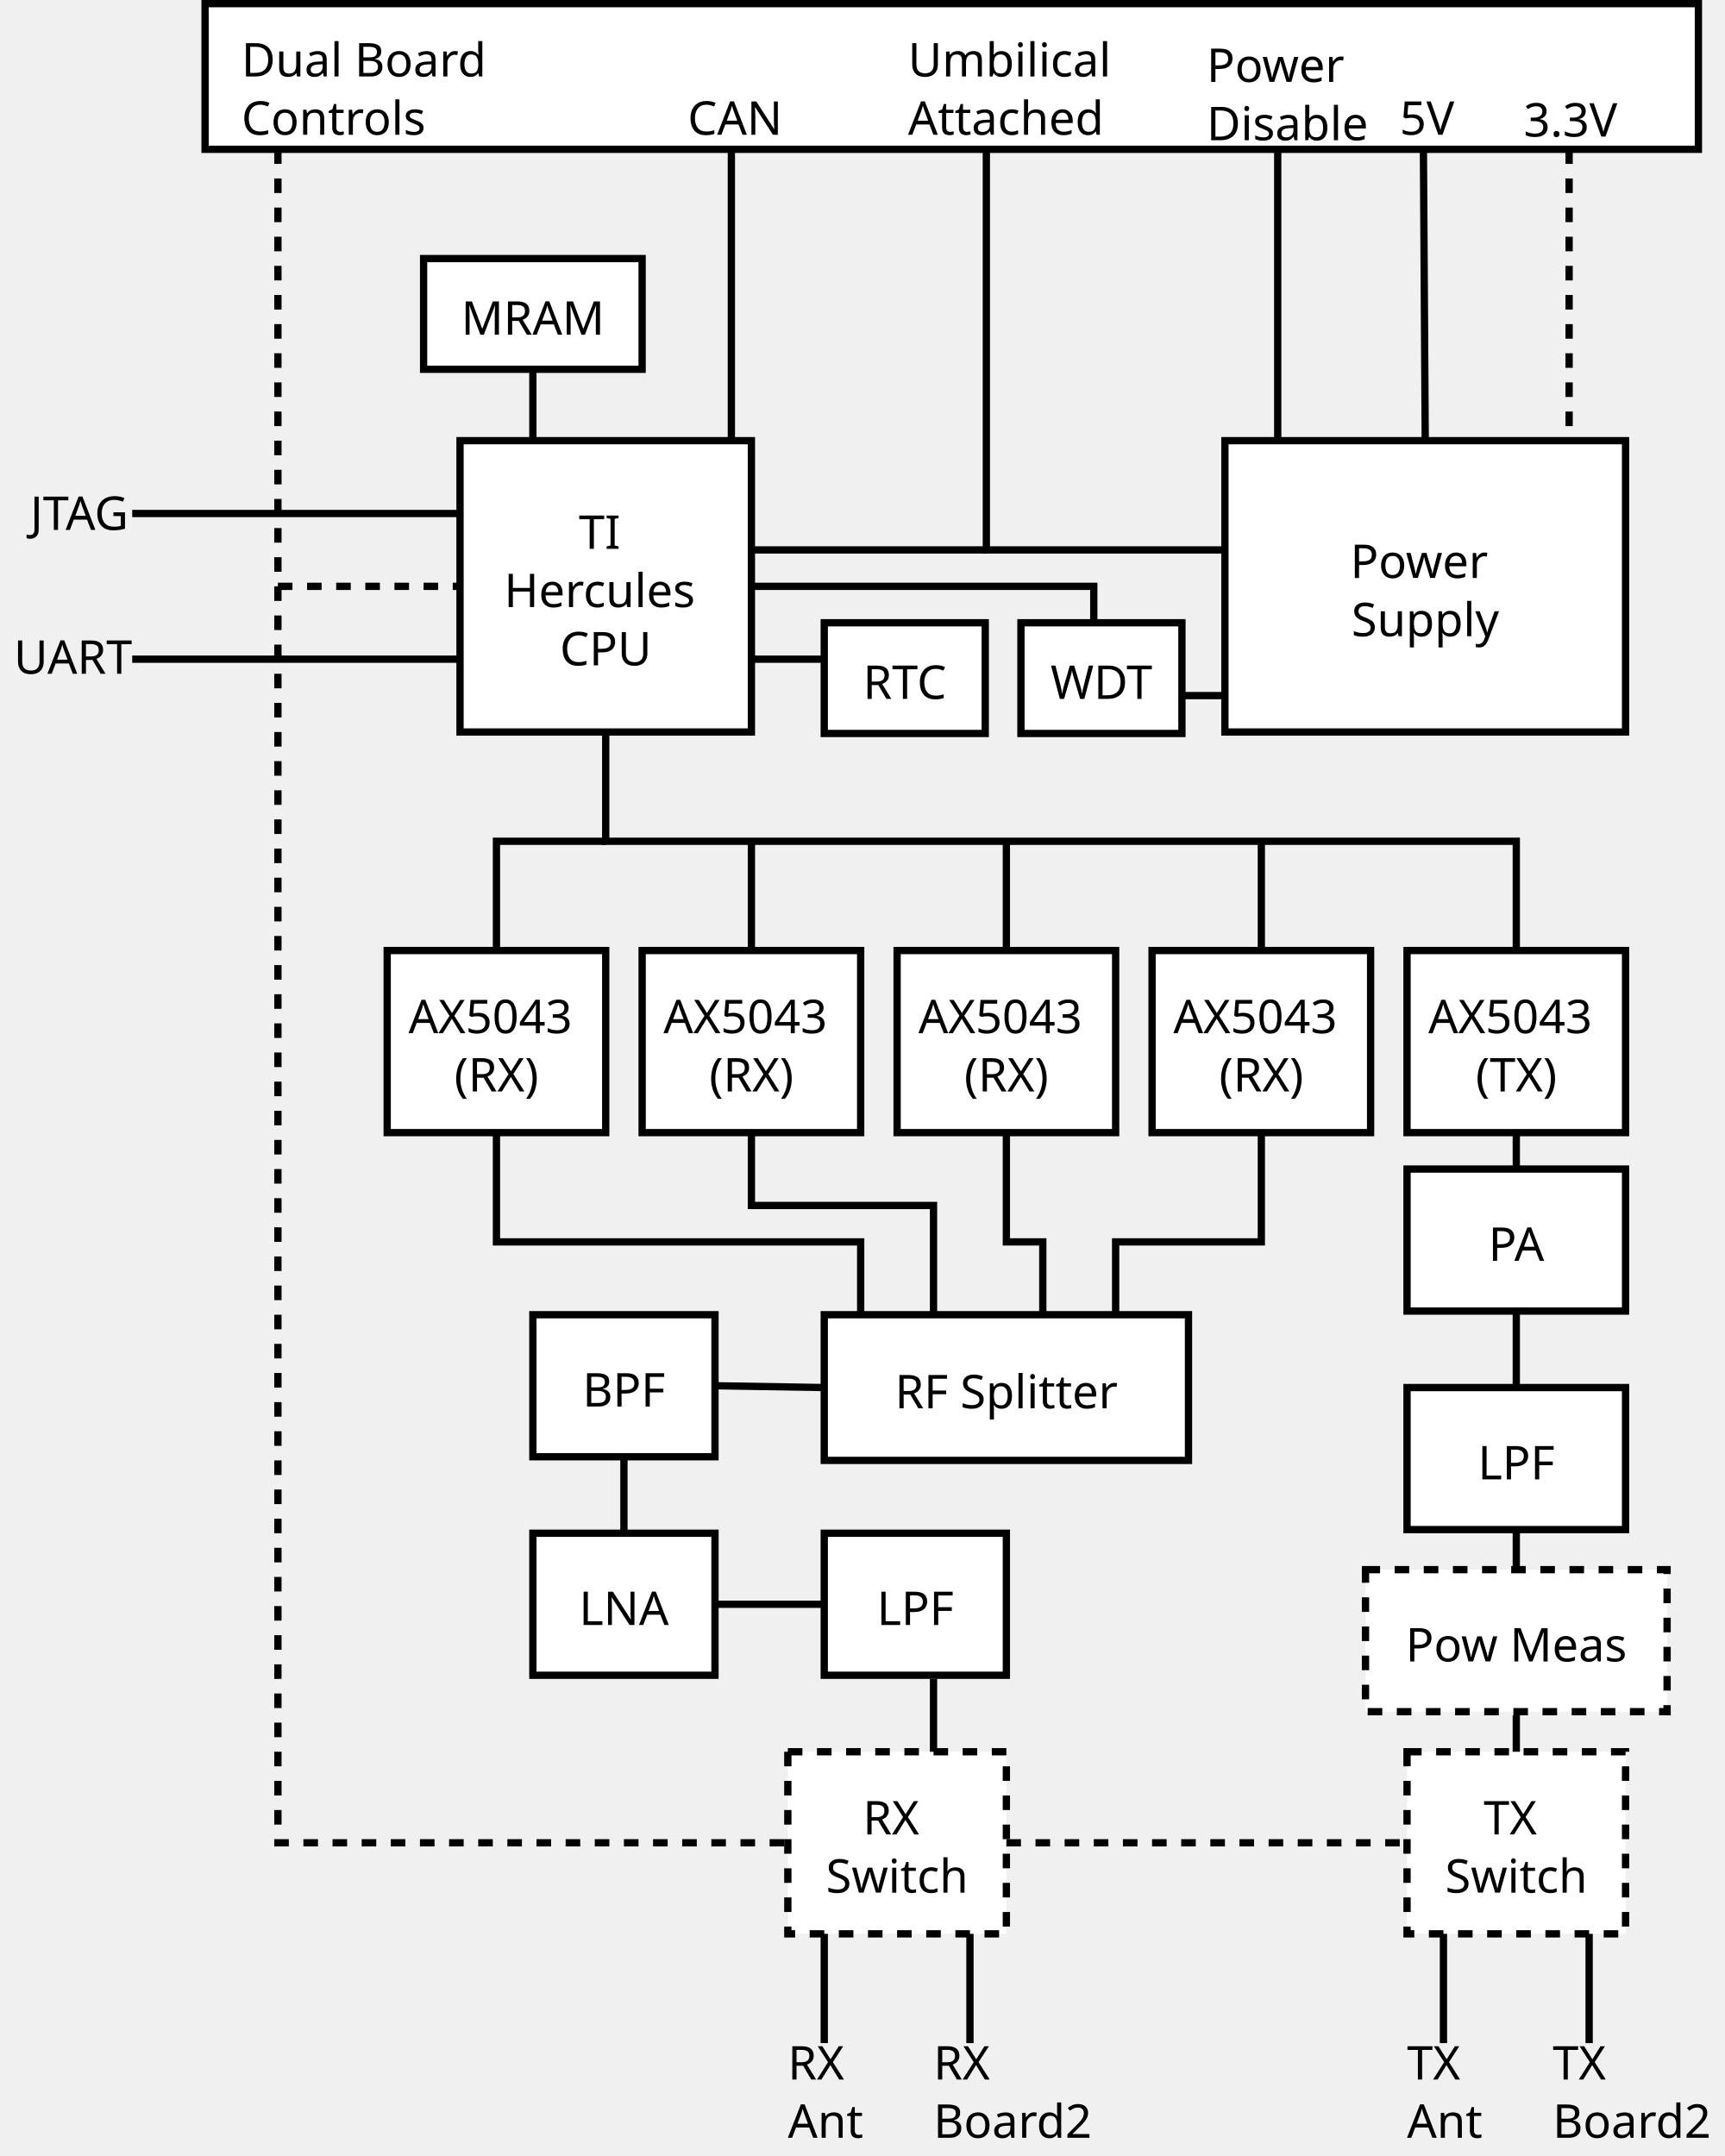
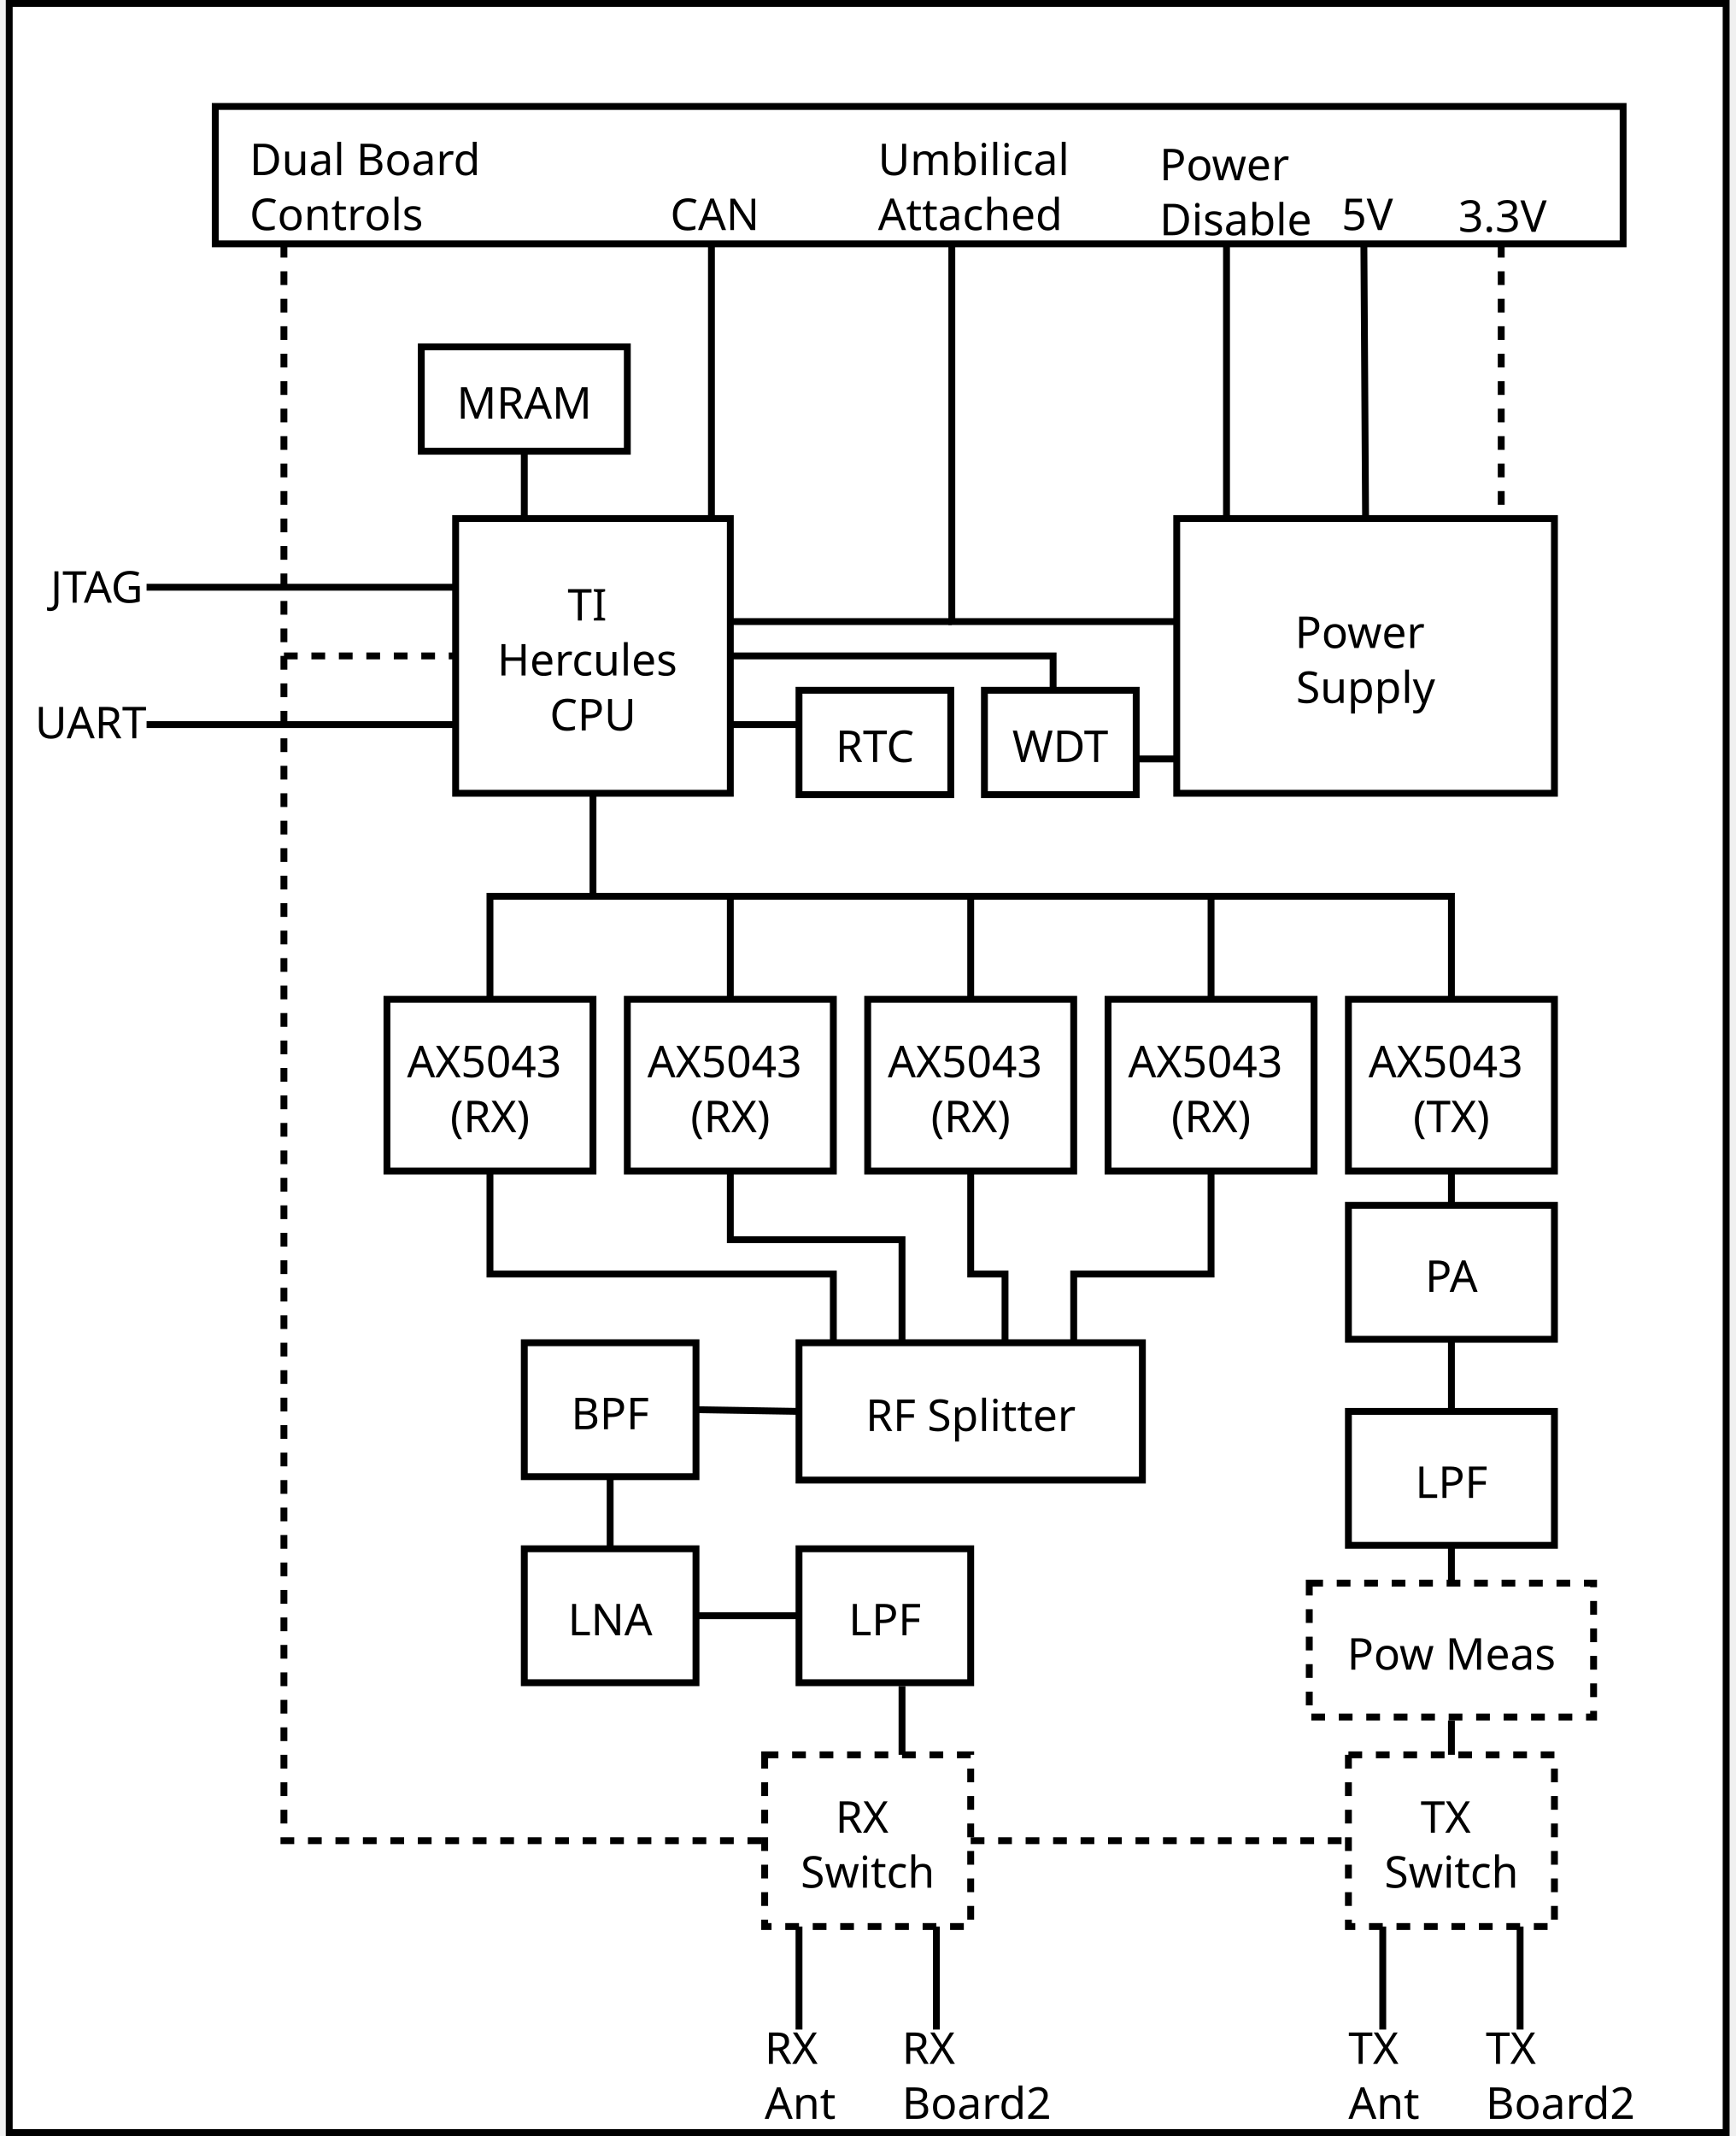
- <svg xmlns="http://www.w3.org/2000/svg" width="24cm" height="30cm" viewBox="167 129 467 592">
+ <svg xmlns="http://www.w3.org/2000/svg" width="26cm" height="32cm" viewBox="159 99 502 622">
+   <defs />
  <g id="Background">
+     <rect style="fill: #ffffff; fill-opacity: 1; stroke-opacity: 1; stroke-width: 2; stroke: #000000" x="160" y="100" width="500" height="620" rx="0" ry="0" />
    <g>
      <rect style="fill: #ffffff; fill-opacity: 1; stroke-opacity: 1; stroke-width: 2; stroke: #000000" x="290" y="250" width="80" height="80" rx="0" ry="0" />
      <text font-size="12.8" style="fill: #000000; fill-opacity: 1; stroke: none;text-anchor:middle;font-family:sans-serif;font-style:normal;font-weight:normal" x="330" y="279.7">
        <tspan x="330" y="279.7">TI</tspan>
        <tspan x="330" y="295.7">Hercules</tspan>
        <tspan x="330" y="311.7">CPU</tspan>
      </text>
    </g>
    <g>
      <rect style="fill: #ffffff; fill-opacity: 1; stroke-opacity: 1; stroke-width: 2; stroke: #000000" x="500" y="250" width="110" height="80" rx="0" ry="0" />
      <text font-size="12.8" style="fill: #000000; fill-opacity: 1; stroke: none;text-anchor:middle;font-family:sans-serif;font-style:normal;font-weight:normal" x="555" y="287.7">
        <tspan x="555" y="287.7">Power</tspan>
        <tspan x="555" y="303.7">Supply</tspan>
      </text>
    </g>
    <g>
      <rect style="fill: #ffffff; fill-opacity: 1; stroke-opacity: 1; stroke-width: 2; stroke: #000000" x="220" y="130" width="410" height="40" rx="0" ry="0" />
      <text font-size="12.8" style="fill: #000000; fill-opacity: 1; stroke: none;text-anchor:middle;font-family:sans-serif;font-style:normal;font-weight:normal" x="425" y="155.7">
        <tspan x="425" y="155.7" />
      </text>
    </g>
    <line style="fill: none; stroke-opacity: 1; stroke-width: 2; stroke: #000000" x1="554.5" y1="170" x2="555" y2="250" />
    <text font-size="12.8" style="fill: #000000; fill-opacity: 1; stroke: none;text-anchor:start;font-family:sans-serif;font-style:normal;font-weight:normal" x="548" y="166">
      <tspan x="548" y="166">5V</tspan>
    </text>
    <line style="fill: none; stroke-opacity: 1; stroke-width: 2; stroke-dasharray: 4; stroke: #000000" x1="594.5" y1="170" x2="594.5" y2="250" />
    <text font-size="12.8" style="fill: #000000; fill-opacity: 1; stroke: none;text-anchor:start;font-family:sans-serif;font-style:normal;font-weight:normal" x="582" y="166.5">
      <tspan x="582" y="166.5">3.3V</tspan>
    </text>
    <text font-size="12.8" style="fill: #000000; fill-opacity: 1; stroke: none;text-anchor:start;font-family:sans-serif;font-style:normal;font-weight:normal" x="495" y="151.5">
      <tspan x="495" y="151.5">Power</tspan>
      <tspan x="495" y="167.5">Disable</tspan>
    </text>
    <line style="fill: none; stroke-opacity: 1; stroke-width: 2; stroke: #000000" x1="514.5" y1="170" x2="514.5" y2="250" />
    <polyline style="fill: none; stroke-opacity: 1; stroke-width: 2; stroke: #000000" points="434.5,170 434.5,280 500,280 500,280 " />
    <line style="fill: none; stroke-opacity: 1; stroke-width: 2; stroke: #000000" x1="434.5" y1="280" x2="370" y2="280" />
    <text font-size="12.8" style="fill: #000000; fill-opacity: 1; stroke: none;text-anchor:start;font-family:sans-serif;font-style:normal;font-weight:normal" x="413" y="150">
      <tspan x="413" y="150">Umbilical</tspan>
      <tspan x="413" y="166">Attached</tspan>
    </text>
    <line style="fill: none; stroke-opacity: 1; stroke-width: 2; stroke: #000000" x1="364.5" y1="170" x2="364.5" y2="250" />
    <text font-size="12.8" style="fill: #000000; fill-opacity: 1; stroke: none;text-anchor:start;font-family:sans-serif;font-style:normal;font-weight:normal" x="352.5" y="166">
      <tspan x="352.5" y="166">CAN</tspan>
    </text>
    <g>
      <rect style="fill: #ffffff; fill-opacity: 1; stroke-opacity: 1; stroke-width: 2; stroke: #000000" x="270" y="390" width="60" height="50" rx="0" ry="0" />
      <text font-size="12.8" style="fill: #000000; fill-opacity: 1; stroke: none;text-anchor:middle;font-family:sans-serif;font-style:normal;font-weight:normal" x="300" y="412.7">
        <tspan x="300" y="412.7">AX5043</tspan>
        <tspan x="300" y="428.7">(RX)</tspan>
      </text>
    </g>
    <polyline style="fill: none; stroke-opacity: 1; stroke-width: 2; stroke: #000000" points="330,330 330,360 580,360 580,390 " />
    <polyline style="fill: none; stroke-opacity: 1; stroke-width: 2; stroke: #000000" points="330,360 300,360 300,390 " />
    <g>
      <rect style="fill: #ffffff; fill-opacity: 1; stroke-opacity: 1; stroke-width: 2; stroke: #000000" x="340" y="390" width="60" height="50" rx="0" ry="0" />
      <text font-size="12.8" style="fill: #000000; fill-opacity: 1; stroke: none;text-anchor:middle;font-family:sans-serif;font-style:normal;font-weight:normal" x="370" y="412.7">
        <tspan x="370" y="412.7">AX5043</tspan>
        <tspan x="370" y="428.7">(RX)</tspan>
      </text>
    </g>
    <g>
      <rect style="fill: #ffffff; fill-opacity: 1; stroke-opacity: 1; stroke-width: 2; stroke: #000000" x="410" y="390" width="60" height="50" rx="0" ry="0" />
      <text font-size="12.8" style="fill: #000000; fill-opacity: 1; stroke: none;text-anchor:middle;font-family:sans-serif;font-style:normal;font-weight:normal" x="440" y="412.7">
        <tspan x="440" y="412.7">AX5043</tspan>
        <tspan x="440" y="428.7">(RX)</tspan>
      </text>
    </g>
    <g>
      <rect style="fill: #ffffff; fill-opacity: 1; stroke-opacity: 1; stroke-width: 2; stroke: #000000" x="480" y="390" width="60" height="50" rx="0" ry="0" />
      <text font-size="12.8" style="fill: #000000; fill-opacity: 1; stroke: none;text-anchor:middle;font-family:sans-serif;font-style:normal;font-weight:normal" x="510" y="412.7">
        <tspan x="510" y="412.7">AX5043</tspan>
        <tspan x="510" y="428.7">(RX)</tspan>
      </text>
    </g>
    <g>
      <rect style="fill: #ffffff; fill-opacity: 1; stroke-opacity: 1; stroke-width: 2; stroke: #000000" x="550" y="390" width="60" height="50" rx="0" ry="0" />
      <text font-size="12.8" style="fill: #000000; fill-opacity: 1; stroke: none;text-anchor:middle;font-family:sans-serif;font-style:normal;font-weight:normal" x="580" y="412.7">
        <tspan x="580" y="412.7">AX5043</tspan>
        <tspan x="580" y="428.7">(TX)</tspan>
      </text>
    </g>
    <line style="fill: none; stroke-opacity: 1; stroke-width: 2; stroke: #000000" x1="370" y1="390" x2="370" y2="360" />
    <line style="fill: none; stroke-opacity: 1; stroke-width: 2; stroke: #000000" x1="440" y1="390" x2="440" y2="360" />
    <line style="fill: none; stroke-opacity: 1; stroke-width: 2; stroke: #000000" x1="510" y1="390" x2="510" y2="360" />
    <g>
      <rect style="fill: #ffffff; fill-opacity: 1; stroke-opacity: 1; stroke-width: 2; stroke: #000000" x="390" y="490" width="100" height="40" rx="0" ry="0" />
      <text font-size="12.8" style="fill: #000000; fill-opacity: 1; stroke: none;text-anchor:middle;font-family:sans-serif;font-style:normal;font-weight:normal" x="440" y="515.7">
        <tspan x="440" y="515.7">RF Splitter</tspan>
      </text>
    </g>
    <g>
      <rect style="fill: #ffffff; fill-opacity: 1; stroke-opacity: 1; stroke-width: 2; stroke: #000000" x="310" y="550" width="50" height="39" rx="0" ry="0" />
      <text font-size="12.8" style="fill: #000000; fill-opacity: 1; stroke: none;text-anchor:middle;font-family:sans-serif;font-style:normal;font-weight:normal" x="335" y="575.2">
        <tspan x="335" y="575.2">LNA</tspan>
      </text>
    </g>
    <g>
      <rect style="fill: #ffffff; fill-opacity: 1; stroke-opacity: 1; stroke-width: 2; stroke: #000000" x="310" y="490" width="50" height="39" rx="0" ry="0" />
      <text font-size="12.8" style="fill: #000000; fill-opacity: 1; stroke: none;text-anchor:middle;font-family:sans-serif;font-style:normal;font-weight:normal" x="335" y="515.2">
        <tspan x="335" y="515.2">BPF</tspan>
      </text>
    </g>
    <g>
      <rect style="fill: #ffffff; fill-opacity: 1; stroke-opacity: 1; stroke-width: 2; stroke: #000000" x="390" y="550" width="50" height="39" rx="0" ry="0" />
      <text font-size="12.8" style="fill: #000000; fill-opacity: 1; stroke: none;text-anchor:middle;font-family:sans-serif;font-style:normal;font-weight:normal" x="415" y="575.2">
        <tspan x="415" y="575.2">LPF</tspan>
      </text>
    </g>
    <g>
      <rect style="fill: #ffffff; fill-opacity: 1; stroke-opacity: 1; stroke-width: 2; stroke-dasharray: 4; stroke: #000000" x="380" y="610" width="60" height="50" rx="0" ry="0" />
      <text font-size="12.8" style="fill: #000000; fill-opacity: 1; stroke: none;text-anchor:middle;font-family:sans-serif;font-style:normal;font-weight:normal" x="410" y="632.7">
        <tspan x="410" y="632.7">RX</tspan>
        <tspan x="410" y="648.7">Switch</tspan>
      </text>
    </g>
    <line style="fill: none; stroke-opacity: 1; stroke-width: 2; stroke: #000000" x1="420" y1="610" x2="420" y2="590" />
    <line style="fill: none; stroke-opacity: 1; stroke-width: 2; stroke: #000000" x1="390" y1="569.5" x2="360" y2="569.5" />
    <line style="fill: none; stroke-opacity: 1; stroke-width: 2; stroke: #000000" x1="335" y1="550" x2="335" y2="529" />
    <line style="fill: none; stroke-opacity: 1; stroke-width: 2; stroke: #000000" x1="360" y1="509.5" x2="390" y2="510" />
    <polyline style="fill: none; stroke-opacity: 1; stroke-width: 2; stroke: #000000" points="400,490 400,470 300,470 300,440 " />
    <polyline style="fill: none; stroke-opacity: 1; stroke-width: 2; stroke: #000000" points="420,490 420,460 370,460 370,440 " />
    <polyline style="fill: none; stroke-opacity: 1; stroke-width: 2; stroke: #000000" points="450,490 450,470 440,470 440,440 " />
    <polyline style="fill: none; stroke-opacity: 1; stroke-width: 2; stroke: #000000" points="470,490 470,470 510,470 510,440 " />
    <g>
      <rect style="fill: #ffffff; fill-opacity: 1; stroke-opacity: 1; stroke-width: 2; stroke: #000000" x="550" y="450" width="60" height="39" rx="0" ry="0" />
      <text font-size="12.8" style="fill: #000000; fill-opacity: 1; stroke: none;text-anchor:middle;font-family:sans-serif;font-style:normal;font-weight:normal" x="580" y="475.2">
        <tspan x="580" y="475.2">PA</tspan>
      </text>
    </g>
    <g>
      <rect style="fill: #ffffff; fill-opacity: 1; stroke-opacity: 1; stroke-width: 2; stroke: #000000" x="550" y="510" width="60" height="39" rx="0" ry="0" />
      <text font-size="12.8" style="fill: #000000; fill-opacity: 1; stroke: none;text-anchor:middle;font-family:sans-serif;font-style:normal;font-weight:normal" x="580" y="535.2">
        <tspan x="580" y="535.2">LPF</tspan>
      </text>
    </g>
    <g>
      <rect style="fill: #ffffff; fill-opacity: 1; stroke-opacity: 1; stroke-width: 2; stroke-dasharray: 4; stroke: #000000" x="550" y="610" width="60" height="50" rx="0" ry="0" />
      <text font-size="12.8" style="fill: #000000; fill-opacity: 1; stroke: none;text-anchor:middle;font-family:sans-serif;font-style:normal;font-weight:normal" x="580" y="632.7">
        <tspan x="580" y="632.7">TX</tspan>
        <tspan x="580" y="648.7">Switch</tspan>
      </text>
    </g>
    <polyline style="fill: none; stroke-opacity: 1; stroke-width: 2; stroke-dasharray: 4; stroke: #000000" points="240,170 240,635 380,635 380,635 " />
    <line style="fill: none; stroke-opacity: 1; stroke-width: 2; stroke-dasharray: 4; stroke: #000000" x1="440" y1="635" x2="550" y2="635" />
    <line style="fill: none; stroke-opacity: 1; stroke-width: 2; stroke: #000000" x1="580" y1="440" x2="580" y2="450" />
    <line style="fill: none; stroke-opacity: 1; stroke-width: 2; stroke: #000000" x1="580" y1="489" x2="580" y2="510" />
    <line style="fill: none; stroke-opacity: 1; stroke-width: 2; stroke: #000000" x1="580" y1="600" x2="580" y2="610" />
    <text font-size="12.8" style="fill: #000000; fill-opacity: 1; stroke: none;text-anchor:start;font-family:sans-serif;font-style:normal;font-weight:normal" x="230" y="150">
      <tspan x="230" y="150">Dual Board</tspan>
      <tspan x="230" y="166">Controls</tspan>
    </text>
    <g>
      <rect style="fill: #ffffff; fill-opacity: 1; stroke-opacity: 1; stroke-width: 2; stroke: #000000" x="390" y="300" width="44.2" height="30.4" rx="0" ry="0" />
      <text font-size="12.8" style="fill: #000000; fill-opacity: 1; stroke: none;text-anchor:middle;font-family:sans-serif;font-style:normal;font-weight:normal" x="412.1" y="320.9">
        <tspan x="412.1" y="320.9">RTC</tspan>
      </text>
    </g>
    <line style="fill: none; stroke-opacity: 1; stroke-width: 2; stroke: #000000" x1="370" y1="310" x2="390" y2="310" />
    <line style="fill: none; stroke-opacity: 1; stroke-width: 2; stroke-dasharray: 4; stroke: #000000" x1="240" y1="290" x2="290" y2="290" />
    <line style="fill: none; stroke-opacity: 1; stroke-width: 2; stroke: #000000" x1="390" y1="660" x2="390" y2="690" />
    <line style="fill: none; stroke-opacity: 1; stroke-width: 2; stroke: #000000" x1="430" y1="660" x2="430" y2="690" />
    <line style="fill: none; stroke-opacity: 1; stroke-width: 2; stroke: #000000" x1="560" y1="660" x2="560" y2="690" />
    <line style="fill: none; stroke-opacity: 1; stroke-width: 2; stroke: #000000" x1="600" y1="660" x2="600" y2="690" />
    <text font-size="12.8" style="fill: #000000; fill-opacity: 1; stroke: none;text-anchor:start;font-family:sans-serif;font-style:normal;font-weight:normal" x="380" y="700">
      <tspan x="380" y="700">RX</tspan>
      <tspan x="380" y="716">Ant</tspan>
    </text>
    <text font-size="12.8" style="fill: #000000; fill-opacity: 1; stroke: none;text-anchor:start;font-family:sans-serif;font-style:normal;font-weight:normal" x="420" y="700">
      <tspan x="420" y="700">RX</tspan>
      <tspan x="420" y="716">Board2</tspan>
    </text>
    <text font-size="12.8" style="fill: #000000; fill-opacity: 1; stroke: none;text-anchor:start;font-family:sans-serif;font-style:normal;font-weight:normal" x="550" y="700">
      <tspan x="550" y="700">TX</tspan>
      <tspan x="550" y="716">Ant</tspan>
    </text>
    <text font-size="12.8" style="fill: #000000; fill-opacity: 1; stroke: none;text-anchor:start;font-family:sans-serif;font-style:normal;font-weight:normal" x="590" y="700">
      <tspan x="590" y="700">TX</tspan>
      <tspan x="590" y="716">Board2</tspan>
    </text>
    <g>
      <rect style="fill: #ffffff; fill-opacity: 1; stroke-opacity: 1; stroke-width: 2; stroke: #000000" x="280" y="200" width="60" height="30.4" rx="0" ry="0" />
      <text font-size="12.8" style="fill: #000000; fill-opacity: 1; stroke: none;text-anchor:middle;font-family:sans-serif;font-style:normal;font-weight:normal" x="310" y="220.9">
        <tspan x="310" y="220.9">MRAM</tspan>
      </text>
    </g>
    <line style="fill: none; stroke-opacity: 1; stroke-width: 2; stroke: #000000" x1="310" y1="230.4" x2="310" y2="250" />
    <line style="fill: none; stroke-opacity: 1; stroke-width: 2; stroke: #000000" x1="290" y1="310" x2="200" y2="310" />
    <line style="fill: none; stroke-opacity: 1; stroke-width: 2; stroke: #000000" x1="290" y1="270" x2="200" y2="270" />
    <text font-size="12.8" style="fill: #000000; fill-opacity: 1; stroke: none;text-anchor:start;font-family:sans-serif;font-style:normal;font-weight:normal" x="180" y="110">
      <tspan x="180" y="110" />
    </text>
    <text font-size="12.8" style="fill: #000000; fill-opacity: 1; stroke: none;text-anchor:start;font-family:sans-serif;font-style:normal;font-weight:normal" x="172" y="274.5">
      <tspan x="172" y="274.5">JTAG</tspan>
    </text>
    <text font-size="12.8" style="fill: #000000; fill-opacity: 1; stroke: none;text-anchor:start;font-family:sans-serif;font-style:normal;font-weight:normal" x="167.5" y="314">
      <tspan x="167.5" y="314">UART</tspan>
    </text>
    <g>
      <rect style="fill: #ffffff; fill-opacity: 1; stroke-opacity: 1; stroke-width: 2; stroke: #000000" x="444" y="300" width="44.2" height="30.4" rx="0" ry="0" />
      <text font-size="12.8" style="fill: #000000; fill-opacity: 1; stroke: none;text-anchor:middle;font-family:sans-serif;font-style:normal;font-weight:normal" x="466.1" y="320.9">
        <tspan x="466.1" y="320.9">WDT</tspan>
      </text>
    </g>
    <line style="fill: none; stroke-opacity: 1; stroke-width: 2; stroke: #000000" x1="488" y1="320" x2="500" y2="320" />
    <polyline style="fill: none; stroke-opacity: 1; stroke-width: 2; stroke: #000000" points="370,290 464,290 464,300 464,300 " />
    <g>
      <rect style="fill: #ffffff; fill-opacity: 1; stroke-opacity: 1; stroke-width: 2; stroke-dasharray: 4; stroke: #000000" x="538.6" y="560" width="82.8" height="39" rx="0" ry="0" />
      <text font-size="12.8" style="fill: #000000; fill-opacity: 1; stroke: none;text-anchor:middle;font-family:sans-serif;font-style:normal;font-weight:normal" x="580" y="585.2">
        <tspan x="580" y="585.2">Pow Meas</tspan>
      </text>
    </g>
    <line style="fill: none; stroke-opacity: 1; stroke-width: 2; stroke: #000000" x1="580" y1="549" x2="580" y2="560" />
  </g>
</svg>
